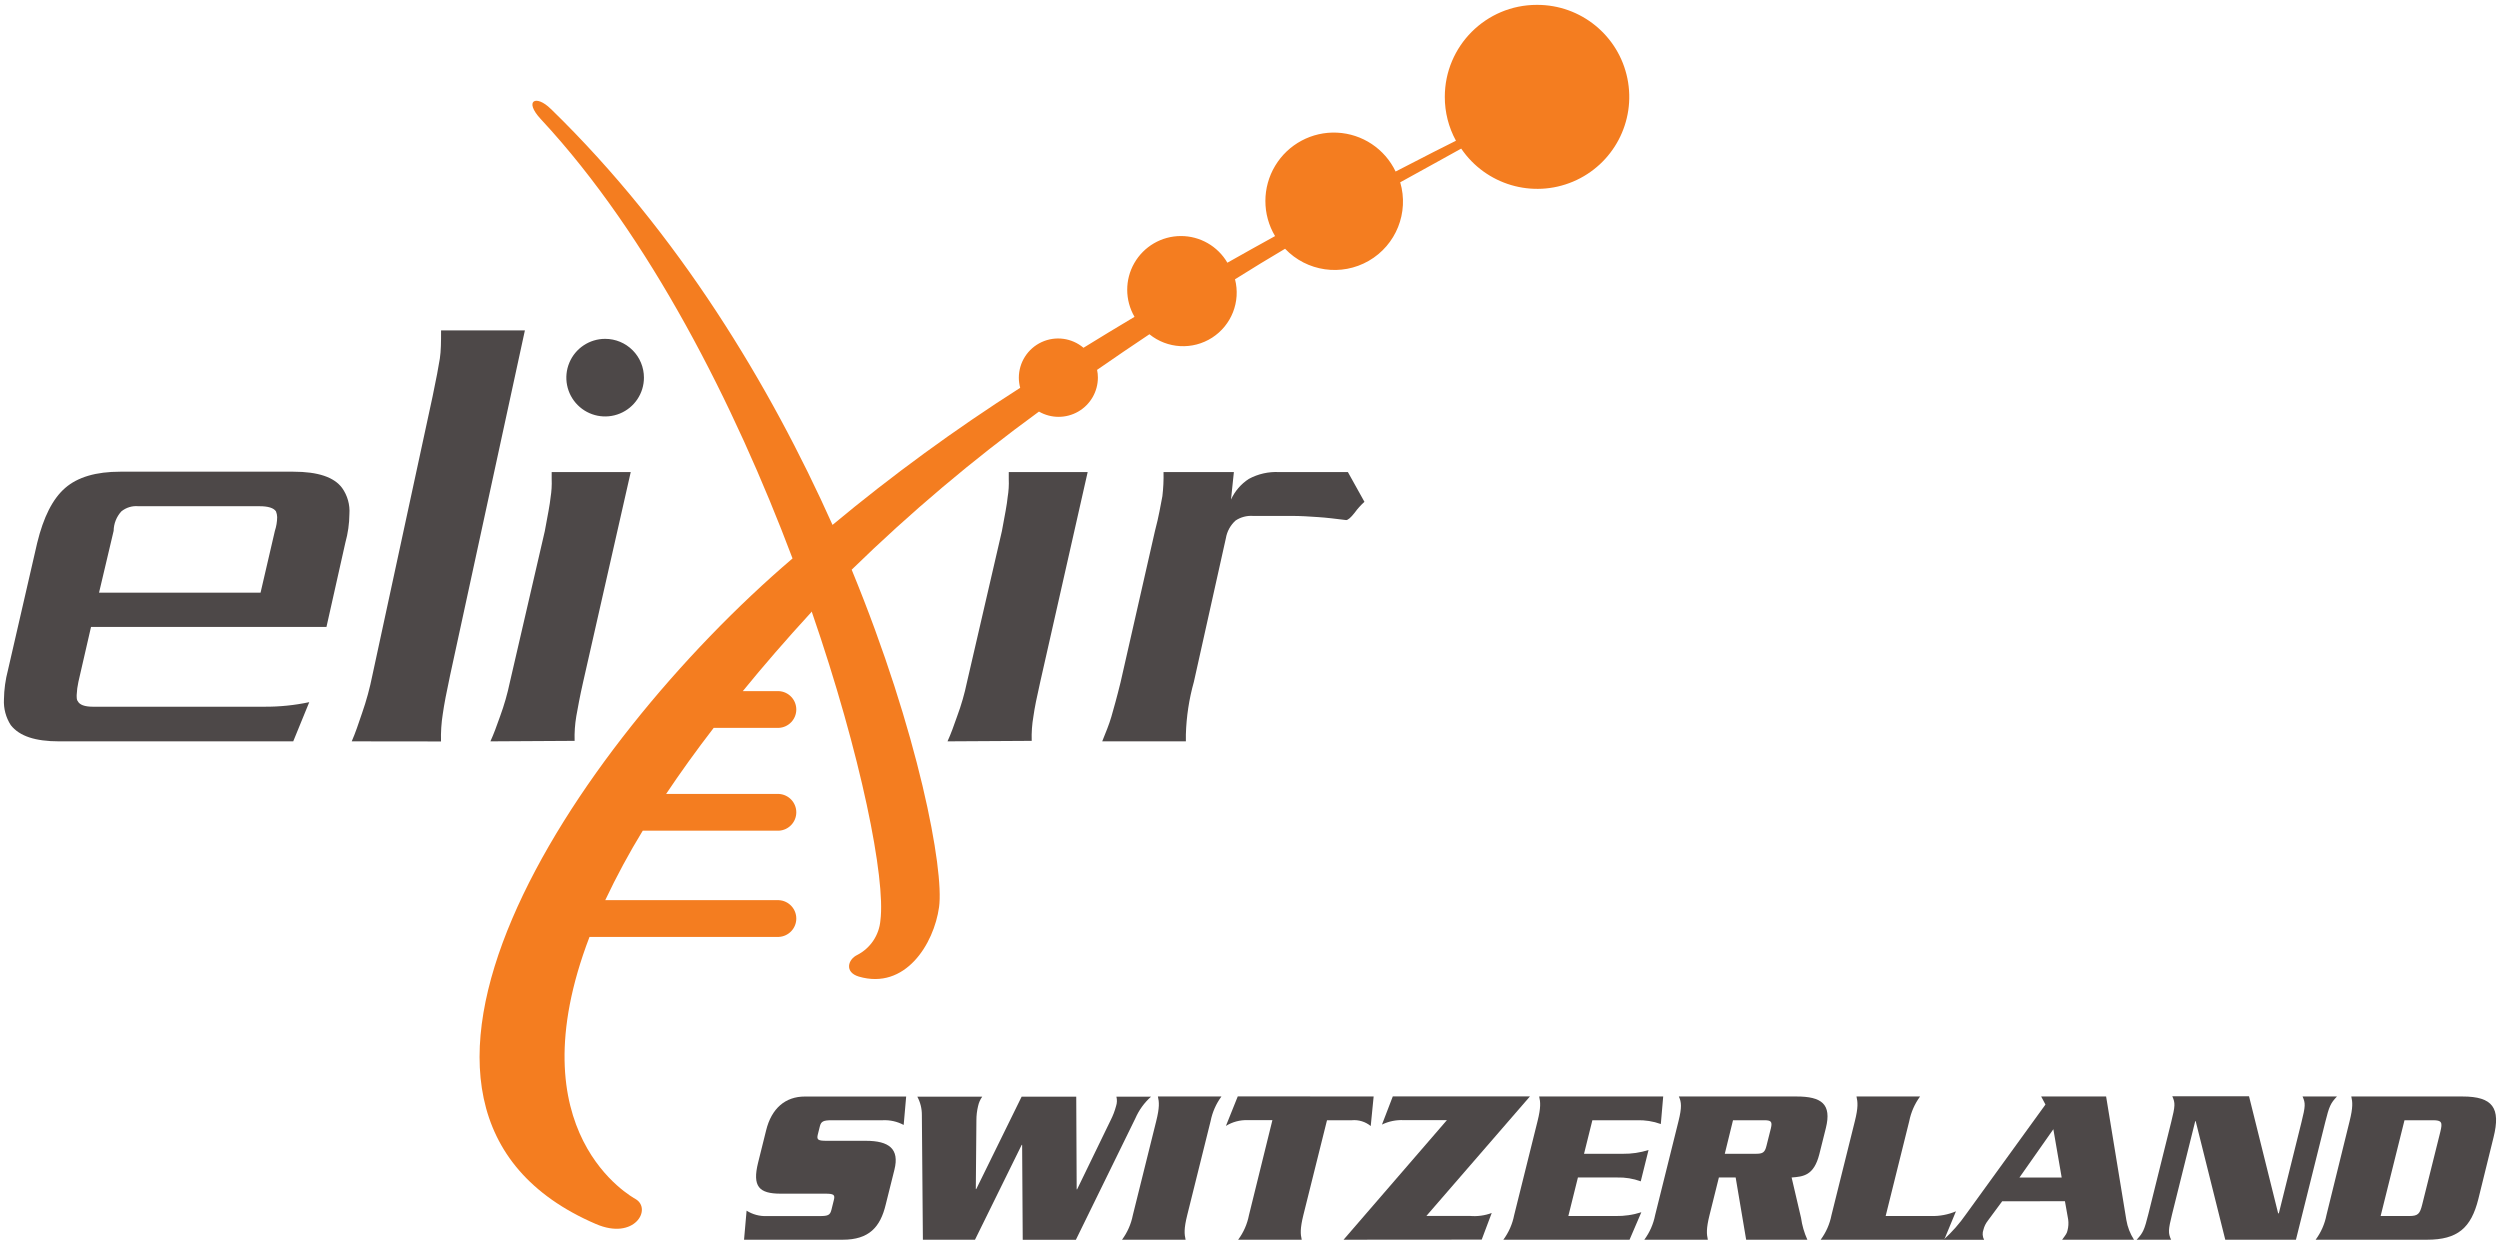
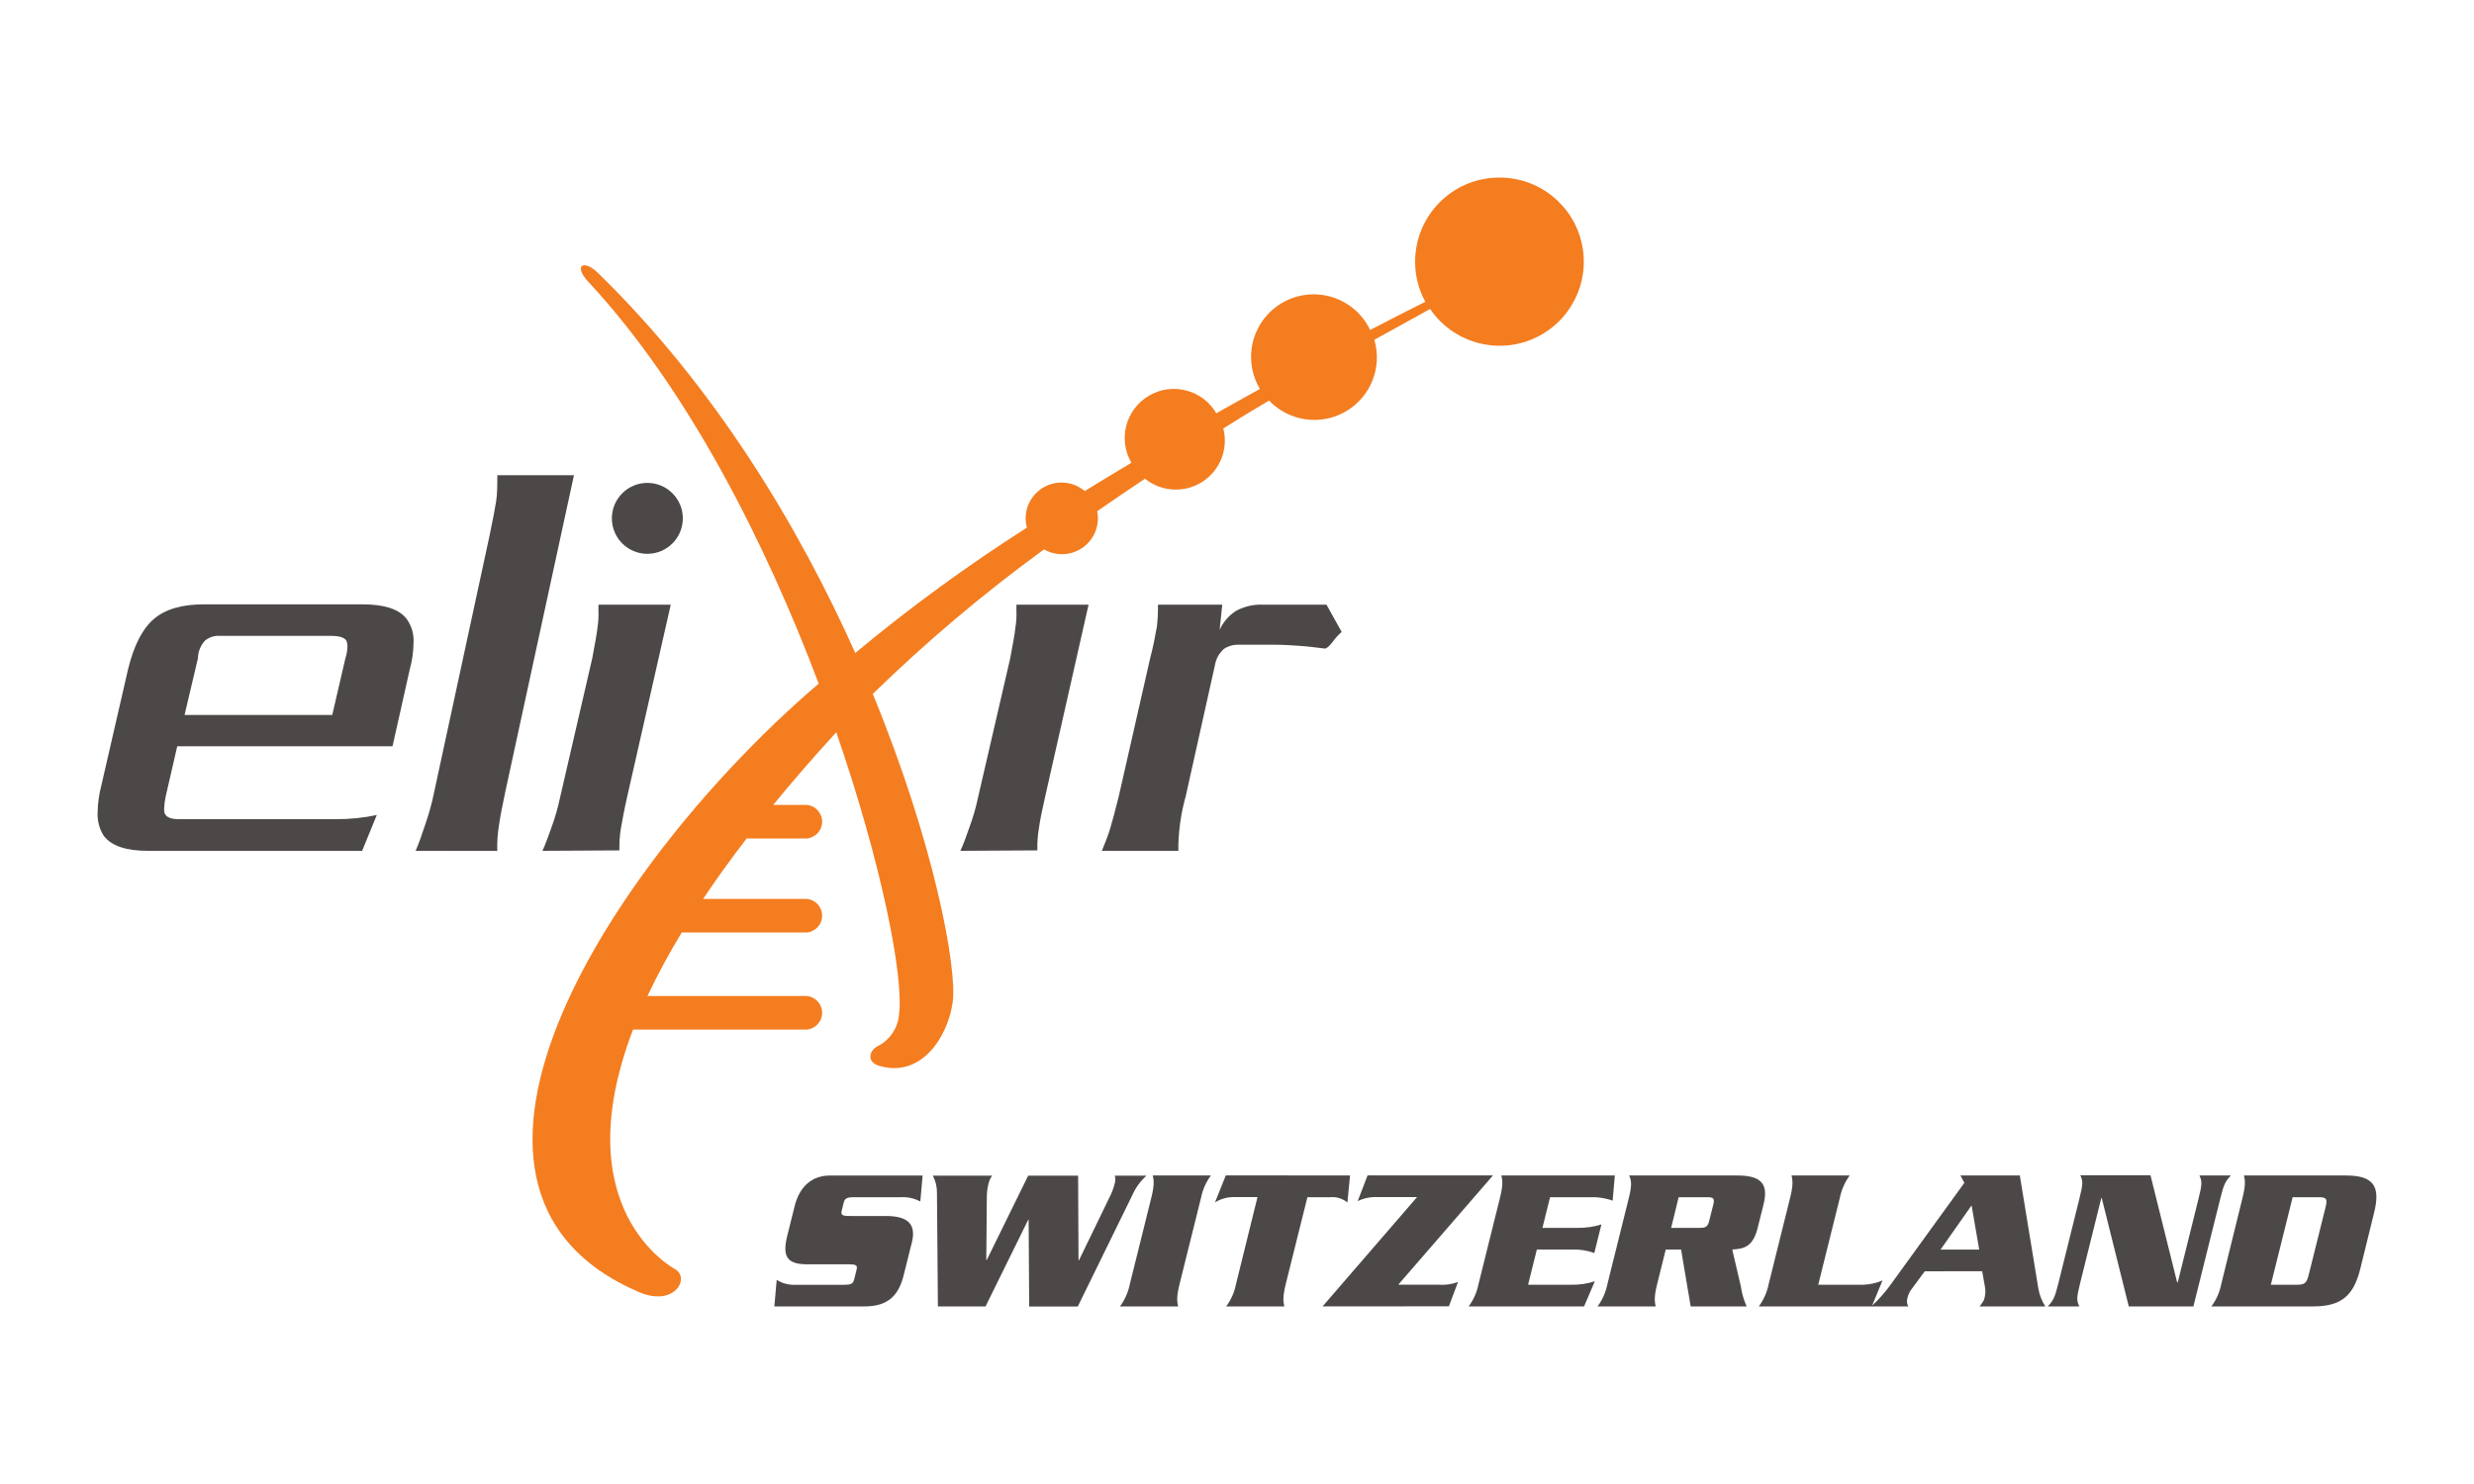
- <svg xmlns="http://www.w3.org/2000/svg" width="462px" height="230px" viewBox="0 0 462 230" version="1.1">
-   <defs />
-   <g id="Page-1" stroke="none" stroke-width="1" fill="none" fill-rule="evenodd">
-     <g id="ELIXIR-CH">
-       <path d="M90.63,137 C91.26,135.62 91.79,134.14 92.43,132.34 C93.177,130.303 93.775,128.214 94.22,126.09 L100.68,98.15 C101.21,95.29 101.63,93.15 101.75,91.9 C101.93,90.78 101.997,89.644 101.95,88.51 L101.95,87.24 L116.56,87.24 L107.77,126 C107.14,128.76 106.77,130.87 106.5,132.36 C106.246,133.863 106.142,135.387 106.19,136.91 L90.63,137 Z" id="Shape" fill="#4D4848" />
-       <path d="M284,0.9 C274.611,0.9 267,8.511 267,17.9 C266.992,20.734 267.701,23.524 269.06,26.01 C267.37,26.85 263.43,28.83 257.91,31.7 C255.903,27.496 251.747,24.735 247.093,24.514 C242.44,24.293 238.041,26.648 235.645,30.644 C233.249,34.64 233.243,39.629 235.63,43.63 C232.79,45.19 229.85,46.84 226.82,48.55 C225.034,45.485 221.748,43.605 218.2,43.62 C214.652,43.634 211.381,45.54 209.62,48.62 C207.858,51.699 207.874,55.485 209.66,58.55 C206.54,60.41 203.38,62.32 200.23,64.27 C198.072,62.444 195.051,62.036 192.486,63.225 C189.922,64.414 188.281,66.983 188.28,69.81 C188.285,70.438 188.369,71.063 188.53,71.67 C176.449,79.376 164.866,87.836 153.85,97 C142.36,71.32 125.43,43.13 101.85,20.18 L101.78,20.12 C99.02,17.4 96.78,18.6 99.91,21.98 L100.03,22.11 C120.03,43.64 135.75,74.79 146.46,103.2 C105.83,137.89 61.05,205.11 110.13,226.2 C117.28,229.28 120.54,223.4 117.46,221.59 C116.91,221.26 95.05,209.45 108.94,173.14 L143.94,173.14 C145.743,173.042 147.156,171.551 147.156,169.745 C147.156,167.939 145.743,166.448 143.94,166.35 L111.85,166.35 C113.93,161.95 116.243,157.664 118.78,153.51 L143.94,153.51 C145.743,153.412 147.156,151.921 147.156,150.115 C147.156,148.309 145.743,146.818 143.94,146.72 L123.1,146.72 C125.7,142.83 128.61,138.77 131.89,134.51 L143.94,134.51 C145.743,134.412 147.156,132.921 147.156,131.115 C147.156,129.309 145.743,127.818 143.94,127.72 L137.27,127.72 C141.07,123.053 145.283,118.197 149.91,113.15 L150,113 C159.22,139.72 163.68,162.5 162.7,170.09 C162.47,172.81 160.856,175.22 158.43,176.47 C156.71,177.28 156,179.65 158.7,180.47 C167.29,183 172.59,174.47 173.54,167.62 C174.49,160.77 169.8,135.43 157.39,105.28 C168.213,94.725 179.779,84.96 192,76.06 C194.247,77.357 197.015,77.357 199.261,76.059 C201.508,74.762 202.891,72.364 202.89,69.77 C202.891,69.293 202.841,68.817 202.74,68.35 C205.993,66.09 209.217,63.897 212.41,61.77 C215.729,64.459 220.398,64.716 223.992,62.408 C227.587,60.1 229.295,55.747 228.23,51.61 C231.417,49.61 234.5,47.73 237.48,45.97 C241.504,50.194 247.897,51.116 252.95,48.2 C258.003,45.284 260.404,39.288 258.76,33.69 C264.16,30.69 268.1,28.56 270.03,27.46 C274.585,34.158 283.233,36.712 290.696,33.563 C298.159,30.414 302.364,22.437 300.744,14.501 C299.124,6.564 292.13,0.873 284.03,0.9 L284,0.9 Z" id="Shape" fill="#F47D20" />
-       <g id="Group" transform="translate(0, 61)" fill="#4D4848">
-         <path d="M54.19,76 L10.89,76 C6.55,76 3.59,75.05 1.99,73 C1.08,71.585 0.639,69.92 0.73,68.24 C0.757,66.417 1.005,64.603 1.47,62.84 L6.87,39.34 C8.03,34.58 9.72,31.19 12.05,29.17 C14.38,27.15 17.77,26.17 22.22,26.17 L54.22,26.17 C58.77,26.17 61.73,27.17 63.22,29.17 C64.218,30.574 64.695,32.282 64.57,34 C64.553,35.789 64.301,37.567 63.82,39.29 L60.33,54.86 L16.82,54.86 L14.49,65 C14.312,65.802 14.205,66.619 14.17,67.44 C14.17,67.97 14.17,68.39 14.39,68.6 C14.7,69.24 15.65,69.6 17.14,69.6 L48.89,69.6 C51.665,69.617 54.435,69.335 57.15,68.76 L54.19,76 Z M50.8,37.1 C51.07,36.28 51.212,35.423 51.22,34.56 C51.21,34.196 51.136,33.838 51,33.5 C50.58,32.86 49.52,32.55 48,32.55 L25.6,32.55 C24.46,32.438 23.321,32.779 22.43,33.5 C21.529,34.484 21.02,35.765 21,37.1 L18.3,48.53 L48.15,48.53 L50.8,37.1 Z" id="Shape" />
-         <path d="M65,76 C65.67,74.46 66.23,72.8 66.91,70.78 C67.709,68.494 68.347,66.155 68.82,63.78 L79.94,12.28 C80.61,9.07 81.06,6.7 81.28,5.28 C81.5,3.86 81.51,2.2 81.51,0.06 L97,0.06 L83.18,63.79 C82.513,66.877 82.063,69.253 81.83,70.92 C81.56,72.606 81.449,74.313 81.5,76.02 L65,76 Z" id="Shape" />
-         <path d="M243.6,34.56 C242.01,34.45 240.42,34.34 238.6,34.34 L231.51,34.34 C230.389,34.27 229.276,34.569 228.34,35.19 C227.386,36.048 226.752,37.204 226.54,38.47 L220.63,65 C219.739,68.174 219.242,71.445 219.15,74.74 L219.15,76 L203.69,76 C204.32,74.41 204.96,72.92 205.38,71.45 C205.8,69.98 206.38,67.95 207.08,65.09 L213.43,37.15 C214.17,34.39 214.49,32.28 214.81,30.69 C214.985,29.213 215.055,27.726 215.02,26.24 L228.02,26.24 L227.49,31.32 C228.199,29.764 229.337,28.443 230.77,27.51 C232.487,26.576 234.429,26.137 236.38,26.24 L249.09,26.24 L252.15,31.74 C251.478,32.339 250.875,33.009 250.35,33.74 C249.61,34.69 249.09,35.11 248.77,35.11 C246.88,34.88 245.18,34.66 243.6,34.56 L243.6,34.56 Z" id="Shape" />
-         <path d="M175.1,76 C175.73,74.62 176.26,73.14 176.89,71.34 C177.645,69.305 178.247,67.215 178.69,65.09 L185.15,37.15 C185.68,34.29 186.1,32.15 186.21,30.9 C186.399,29.78 186.469,28.644 186.42,27.51 L186.42,26.24 L201,26.24 L192.24,65 C191.61,67.76 191.18,69.87 190.98,71.36 C190.717,72.862 190.61,74.386 190.66,75.91 L175.1,76 Z" id="Shape" />
-         <path d="M119,8.79 C119,11.691 117.252,14.306 114.572,15.415 C111.891,16.524 108.806,15.909 106.757,13.856 C104.707,11.804 104.096,8.718 105.209,6.039 C106.322,3.36 108.939,1.616 111.84,1.62 C113.741,1.62 115.563,2.376 116.906,3.721 C118.249,5.066 119.003,6.889 119,8.79 L119,8.79 Z" id="Shape" />
-         <path d="M167,146.89 C165.809,146.254 164.468,145.953 163.12,146.02 L153.73,146.02 C152.16,146.02 151.73,146.22 151.5,147.18 L151.13,148.66 C150.88,149.66 151.21,149.82 152.79,149.82 L160,149.82 C164.3,149.82 166.25,151.31 165.29,155.16 L163.68,161.61 C162.68,165.79 160.58,168.1 155.74,168.1 L137.5,168.1 L137.97,162.73 C139.082,163.436 140.384,163.785 141.7,163.73 L151.46,163.73 C153.03,163.73 153.4,163.56 153.65,162.57 L154.1,160.75 C154.34,159.8 154.1,159.59 152.49,159.59 L144.26,159.59 C140.26,159.59 139,158.27 140.1,153.84 L141.57,147.93 C142.57,143.79 145.17,141.64 148.72,141.64 L167.46,141.64 L167,146.89 Z" id="Shape" />
-         <path d="M188.89,150.57 L188.81,150.57 L180.18,168.1 L170.55,168.1 L170.36,145.1 C170.376,143.901 170.087,142.717 169.52,141.66 L181.52,141.66 C181.146,142.181 180.884,142.773 180.75,143.4 C180.543,144.255 180.439,145.131 180.44,146.01 L180.33,158.74 L180.41,158.74 L188.8,141.66 L198.89,141.66 L198.97,158.79 L199.05,158.79 L205.25,146.01 C205.676,145.178 206.011,144.303 206.25,143.4 C206.437,142.838 206.458,142.234 206.31,141.66 L212.72,141.66 C211.475,142.767 210.485,144.132 209.82,145.66 L198.82,168.12 L189,168.12 L188.89,150.57 Z" id="Shape" />
-         <path d="M207.35,168.1 C208.346,166.751 209.029,165.196 209.35,163.55 L213.67,146.18 C214.3,143.66 214.22,142.67 213.98,141.63 L225.72,141.63 C224.728,142.982 224.045,144.535 223.72,146.18 L219.4,163.55 C218.77,166.08 218.86,167.07 219.1,168.1 L207.35,168.1 Z" id="Shape" />
-         <path d="M253.85,141.63 L253.31,147.09 C252.332,146.29 251.079,145.905 249.82,146.02 L245.23,146.02 L240.86,163.55 C240.24,166.08 240.32,167.07 240.56,168.1 L228.81,168.1 C229.81,166.753 230.494,165.198 230.81,163.55 L235.14,146 L230.55,146 C229.141,145.957 227.75,146.329 226.55,147.07 L228.74,141.61 L253.85,141.63 Z" id="Shape" />
-         <path d="M248.29,168.1 L267.39,146 L259.39,146 C258.009,145.935 256.634,146.217 255.39,146.82 L257.39,141.61 L282.74,141.61 L263.6,163.7 L271.6,163.7 C272.98,163.827 274.371,163.643 275.67,163.16 L273.82,168.08 L248.29,168.1 Z" id="Shape" />
-         <path d="M298.59,163.72 C300.194,163.748 301.793,163.512 303.32,163.02 L301.14,168.1 L277.82,168.1 C278.816,166.751 279.499,165.196 279.82,163.55 L284.14,146.18 C284.77,143.66 284.68,142.67 284.44,141.63 L307.36,141.63 L306.92,146.72 C305.504,146.21 304.004,145.972 302.5,146.02 L294.27,146.02 L292.73,152.22 L299.92,152.22 C301.524,152.241 303.121,152.005 304.65,151.52 L303.21,157.31 C301.808,156.798 300.322,156.557 298.83,156.6 L291.6,156.6 L289.83,163.72 L298.59,163.72 Z" id="Shape" />
-         <path d="M317.65,156.6 L315.92,163.55 C315.29,166.08 315.38,167.07 315.61,168.1 L303.87,168.1 C304.866,166.751 305.549,165.196 305.87,163.55 L310.19,146.18 C310.82,143.66 310.74,142.67 310.25,141.63 L332,141.63 C336.64,141.63 338.52,143.04 337.42,147.46 L336.2,152.34 C335.2,156.23 333.28,156.44 331.09,156.6 L332.83,164.05 C333.025,165.449 333.419,166.813 334,168.1 L322.69,168.1 L320.75,156.6 L317.65,156.6 Z M318.74,152.22 L324.45,152.22 C325.73,152.22 326.15,152.01 326.45,150.73 L327.26,147.51 C327.57,146.22 327.26,146.02 325.97,146.02 L320.26,146.02 L318.74,152.22 Z" id="Shape" />
-         <path d="M356.9,163.72 C358.465,163.76 360.02,163.463 361.46,162.85 L359.29,168.1 L336.46,168.1 C337.456,166.751 338.139,165.196 338.46,163.55 L342.78,146.18 C343.41,143.66 343.32,142.67 343.08,141.63 L354.83,141.63 C353.838,142.982 353.155,144.535 352.83,146.18 L348.47,163.72 L356.9,163.72 Z" id="Shape" />
-         <path d="M370,161 L367.31,164.64 C366.952,165.106 366.694,165.64 366.55,166.21 C366.311,166.83 366.351,167.522 366.66,168.11 L359.17,168.11 C360.75,166.674 362.162,165.064 363.38,163.31 L378,143.12 L377.21,141.63 L389.21,141.63 L392.95,164.46 C393.168,165.756 393.648,166.995 394.36,168.1 L381.08,168.1 C381.82,167.1 381.95,166.94 382.08,166.37 C382.249,165.717 382.29,165.038 382.2,164.37 L381.6,160.98 L370,161 Z M381,156.61 L379.46,147.68 L373.19,156.61 L381,156.61 Z" id="Shape" />
-         <path d="M405.76,146.18 L405.68,146.18 L401.41,163.35 C400.67,166.35 400.66,166.86 401.22,168.1 L394.85,168.1 C396.02,166.86 396.28,166.32 397.02,163.35 L401.24,146.35 C401.99,143.35 402,142.83 401.44,141.59 L415.62,141.59 L421,163.22 L421.13,163.22 L425.31,146.39 C426.06,143.39 426.07,142.87 425.51,141.63 L431.87,141.63 C430.7,142.87 430.44,143.41 429.7,146.39 L424.29,168.1 L411.23,168.1 L405.76,146.18 Z" id="Shape" />
-         <path d="M434.21,146.18 C434.84,143.66 434.76,142.67 434.52,141.63 L455.07,141.63 C460.7,141.63 462.15,143.78 460.81,149.16 L458,160.57 C456.66,165.95 454.14,168.1 448.52,168.1 L427.93,168.1 C428.926,166.751 429.609,165.196 429.93,163.55 L434.21,146.18 Z M439.94,163.72 L445.19,163.72 C446.85,163.72 447.19,163.35 447.63,161.57 L450.97,148.17 C451.41,146.39 451.25,146.02 449.6,146.02 L444.35,146.02 L439.94,163.72 Z" id="Shape" />
-       </g>
-     </g>
+ <svg xmlns="http://www.w3.org/2000/svg" width="500" height="300" viewBox="0 100 500 300">
+   <defs>
+     <style>.cls-1{fill:#4d4848;}.cls-2{fill:#f47d20;}</style>
+   </defs>
+   <g id="Nodes">
+     <path class="cls-1" d="M109.63,272c.63-1.38,1.16-2.86,1.8-4.66a44.89,44.89,0,0,0,1.79-6.25l6.46-27.94c.53-2.86.95-5,1.07-6.25a17,17,0,0,0,.2-3.39v-1.27h14.61L126.77,261c-.63,2.76-1,4.87-1.27,6.36a22.92,22.92,0,0,0-.31,4.55Z" />
+     <path class="cls-2" d="M303,135.9a17,17,0,0,0-17,17,16.81,16.81,0,0,0,2.06,8.11c-1.69.84-5.63,2.82-11.15,5.69a12.65,12.65,0,1,0-22.28,11.93c-2.84,1.56-5.78,3.21-8.81,4.92a9.93,9.93,0,0,0-17.16,10c-3.12,1.86-6.28,3.77-9.43,5.72a7.26,7.26,0,0,0-11.95,5.54,7.52,7.52,0,0,0,.25,1.86A340.8,340.8,0,0,0,172.85,232c-11.49-25.68-28.42-53.87-52-76.82l-.07-.06c-2.76-2.72-5-1.52-1.87,1.86l.12.13c20,21.53,35.72,52.68,46.43,81.09-40.63,34.69-85.41,101.91-36.33,123,7.15,3.08,10.41-2.8,7.33-4.61-.55-.33-22.41-12.14-8.52-48.45h35a3.4,3.4,0,0,0,0-6.79H130.85a136.82,136.82,0,0,1,6.93-12.84h25.16a3.4,3.4,0,0,0,0-6.79H142.1c2.6-3.89,5.51-7.95,8.79-12.21h12.05a3.4,3.4,0,0,0,0-6.79h-6.67q5.7-7,12.64-14.57L169,248c9.22,26.72,13.68,49.5,12.7,57.09a7.93,7.93,0,0,1-4.27,6.38c-1.72.81-2.43,3.18.27,4,8.59,2.53,13.89-6,14.84-12.85s-3.74-32.19-16.15-62.34A316.1,316.1,0,0,1,211,211.06a7.26,7.26,0,0,0,10.89-6.29,6.64,6.64,0,0,0-.15-1.42q4.88-3.39,9.67-6.58a9.9,9.9,0,0,0,15.82-10.16q4.78-3,9.25-5.64a12.64,12.64,0,0,0,21.28-12.28c5.4-3,9.34-5.13,11.27-6.23a17,17,0,1,0,14-26.56Z" />
+     <path class="cls-1" d="M73.19,272H29.89c-4.34,0-7.3-.95-8.9-3a8,8,0,0,1-1.26-4.76,22.47,22.47,0,0,1,.74-5.4l5.4-23.5c1.16-4.76,2.85-8.15,5.18-10.17s5.72-3,10.17-3h32c4.55,0,7.51,1,9,3A7.41,7.41,0,0,1,83.57,230a20.42,20.42,0,0,1-.75,5.29l-3.49,15.57H35.82L33.49,261a14.11,14.11,0,0,0-.32,2.44c0,.53,0,.95.22,1.16.31.64,1.26,1,2.75,1H67.89a38.76,38.76,0,0,0,8.26-.84ZM69.8,233.1a8.38,8.38,0,0,0,.42-2.54A3.07,3.07,0,0,0,70,229.5c-.42-.64-1.48-.95-3-.95H44.6a4.36,4.36,0,0,0-3.17.95A5.45,5.45,0,0,0,40,233.1L37.3,244.53H67.15Z" />
+     <path class="cls-1" d="M84,272c.67-1.54,1.23-3.2,1.91-5.22a52,52,0,0,0,1.91-7l11.12-51.5c.67-3.21,1.12-5.58,1.34-7s.23-3.08.23-5.22H116l-13.82,63.73q-1,4.63-1.35,7.13a27.12,27.12,0,0,0-.33,5.1Z" />
+     <path class="cls-1" d="M262.6,230.56c-1.59-.11-3.18-.22-5-.22h-7.09a5.15,5.15,0,0,0-3.17.85,5.67,5.67,0,0,0-1.8,3.28L239.63,261a40.17,40.17,0,0,0-1.48,9.74V272H222.69c.63-1.59,1.27-3.08,1.69-4.55s1-3.5,1.7-6.36l6.35-27.94c.74-2.76,1.06-4.87,1.38-6.46a31.58,31.58,0,0,0,.21-4.45h13l-.53,5.08a9,9,0,0,1,3.28-3.81,10.57,10.57,0,0,1,5.61-1.27h12.71l3.06,5.5a12.26,12.26,0,0,0-1.8,2c-.74.95-1.26,1.37-1.58,1.37C265.88,230.88,264.18,230.66,262.6,230.56Z" />
+     <path class="cls-1" d="M194.1,272c.63-1.38,1.16-2.86,1.79-4.66a43.46,43.46,0,0,0,1.8-6.25l6.46-27.94c.53-2.86.95-5,1.06-6.25a16.19,16.19,0,0,0,.21-3.39v-1.27H220L211.24,261c-.63,2.76-1.06,4.87-1.26,6.36a22.21,22.21,0,0,0-.32,4.55Z" />
+     <path class="cls-1" d="M138,204.79a7.17,7.17,0,1,1-7.16-7.17A7.16,7.16,0,0,1,138,204.79Z" />
+     <path class="cls-1" d="M186,342.89a7.45,7.45,0,0,0-3.88-.87h-9.39c-1.57,0-2,.2-2.23,1.16l-.37,1.48c-.25,1,.08,1.16,1.66,1.16H179c4.3,0,6.25,1.49,5.29,5.34l-1.61,6.45c-1,4.18-3.1,6.49-7.94,6.49H156.5l.47-5.37a6.45,6.45,0,0,0,3.73,1h9.76c1.57,0,1.94-.17,2.19-1.16l.45-1.82c.24-.95,0-1.16-1.61-1.16h-8.23c-4,0-5.26-1.32-4.16-5.75l1.47-5.91c1-4.14,3.6-6.29,7.15-6.29h18.74Z" />
+     <path class="cls-1" d="M207.89,346.57h-.08l-8.63,17.53h-9.63l-.19-23a7.08,7.08,0,0,0-.84-3.44h12a4.66,4.66,0,0,0-.77,1.74,11.05,11.05,0,0,0-.31,2.61l-.11,12.73h.08l8.39-17.08h10.09l.08,17.13h.08l6.2-12.78a13,13,0,0,0,1-2.61,3.07,3.07,0,0,0,.06-1.74h6.41a11.5,11.5,0,0,0-2.9,4l-11,22.46H208Z" />
+     <path class="cls-1" d="M226.35,364.1a11.3,11.3,0,0,0,2-4.55l4.32-17.37c.63-2.52.55-3.51.31-4.55h11.74a11.44,11.44,0,0,0-2,4.55l-4.32,17.37c-.63,2.53-.54,3.52-.3,4.55Z" />
+     <path class="cls-1" d="M272.85,337.63l-.54,5.46a4.82,4.82,0,0,0-3.49-1.07h-4.59l-4.37,17.53c-.62,2.53-.54,3.52-.3,4.55H247.81a11.16,11.16,0,0,0,2-4.55L254.14,342h-4.59a7.2,7.2,0,0,0-4,1.07l2.19-5.46Z" />
+     <path class="cls-1" d="M267.29,364.1,286.39,342h-8a8.27,8.27,0,0,0-4,.82l2-5.21h25.35l-19.14,22.09h8a9.24,9.24,0,0,0,4.07-.54l-1.85,4.92Z" />
+     <path class="cls-1" d="M317.59,359.72a14.59,14.59,0,0,0,4.73-.7l-2.18,5.08H296.82a11.3,11.3,0,0,0,2-4.55l4.32-17.37c.63-2.52.54-3.51.3-4.55h22.92l-.44,5.09a11.92,11.92,0,0,0-4.42-.7h-8.23l-1.54,6.2h7.19a15,15,0,0,0,4.73-.7l-1.44,5.79a11.79,11.79,0,0,0-4.38-.71H310.6l-1.77,7.12Z" />
+     <path class="cls-1" d="M336.65,352.6l-1.73,6.95c-.63,2.53-.54,3.52-.31,4.55H322.87a11.3,11.3,0,0,0,2-4.55l4.32-17.37c.63-2.52.55-3.51.06-4.55H351c4.64,0,6.52,1.41,5.42,5.83l-1.22,4.88c-1,3.89-2.92,4.1-5.11,4.26l1.74,7.45A14.79,14.79,0,0,0,353,364.1H341.69l-1.94-11.5Zm1.09-4.38h5.71c1.28,0,1.7-.21,2-1.49l.81-3.22c.31-1.29,0-1.49-1.29-1.49h-5.71Z" />
+     <path class="cls-1" d="M375.9,359.72a10.94,10.94,0,0,0,4.56-.87l-2.17,5.25H355.46a11.3,11.3,0,0,0,2-4.55l4.32-17.37c.63-2.52.54-3.51.3-4.55h11.75a11.44,11.44,0,0,0-2,4.55l-4.36,17.54Z" />
+     <path class="cls-1" d="M389,357l-2.69,3.64a4.31,4.31,0,0,0-.76,1.57,2.3,2.3,0,0,0,.11,1.9h-7.49a28.32,28.32,0,0,0,4.21-4.8L397,339.12l-.79-1.49h12l3.74,22.83a9.69,9.69,0,0,0,1.41,3.64H400.08c.74-1,.87-1.16,1-1.73a5.21,5.21,0,0,0,.12-2l-.6-3.39Zm11-4.39-1.54-8.93-6.27,8.93Z" />
+     <path class="cls-1" d="M424.76,342.18h-.08l-4.27,17.17c-.74,3-.75,3.51-.19,4.75h-6.37c1.17-1.24,1.43-1.78,2.17-4.75l4.22-17c.75-3,.76-3.52.2-4.76h14.18L440,359.22h.13l4.18-16.83c.75-3,.76-3.52.2-4.76h6.36c-1.17,1.24-1.43,1.78-2.17,4.76l-5.41,21.71H430.23Z" />
+     <path class="cls-1" d="M453.21,342.18c.63-2.52.55-3.51.31-4.55h20.55c5.63,0,7.08,2.15,5.74,7.53L477,356.57c-1.34,5.38-3.86,7.53-9.48,7.53H446.93a11.3,11.3,0,0,0,2-4.55Zm5.73,17.54h5.25c1.66,0,2-.37,2.44-2.15l3.34-13.4c.44-1.78.28-2.15-1.37-2.15h-5.25Z" />
  </g>
</svg>
